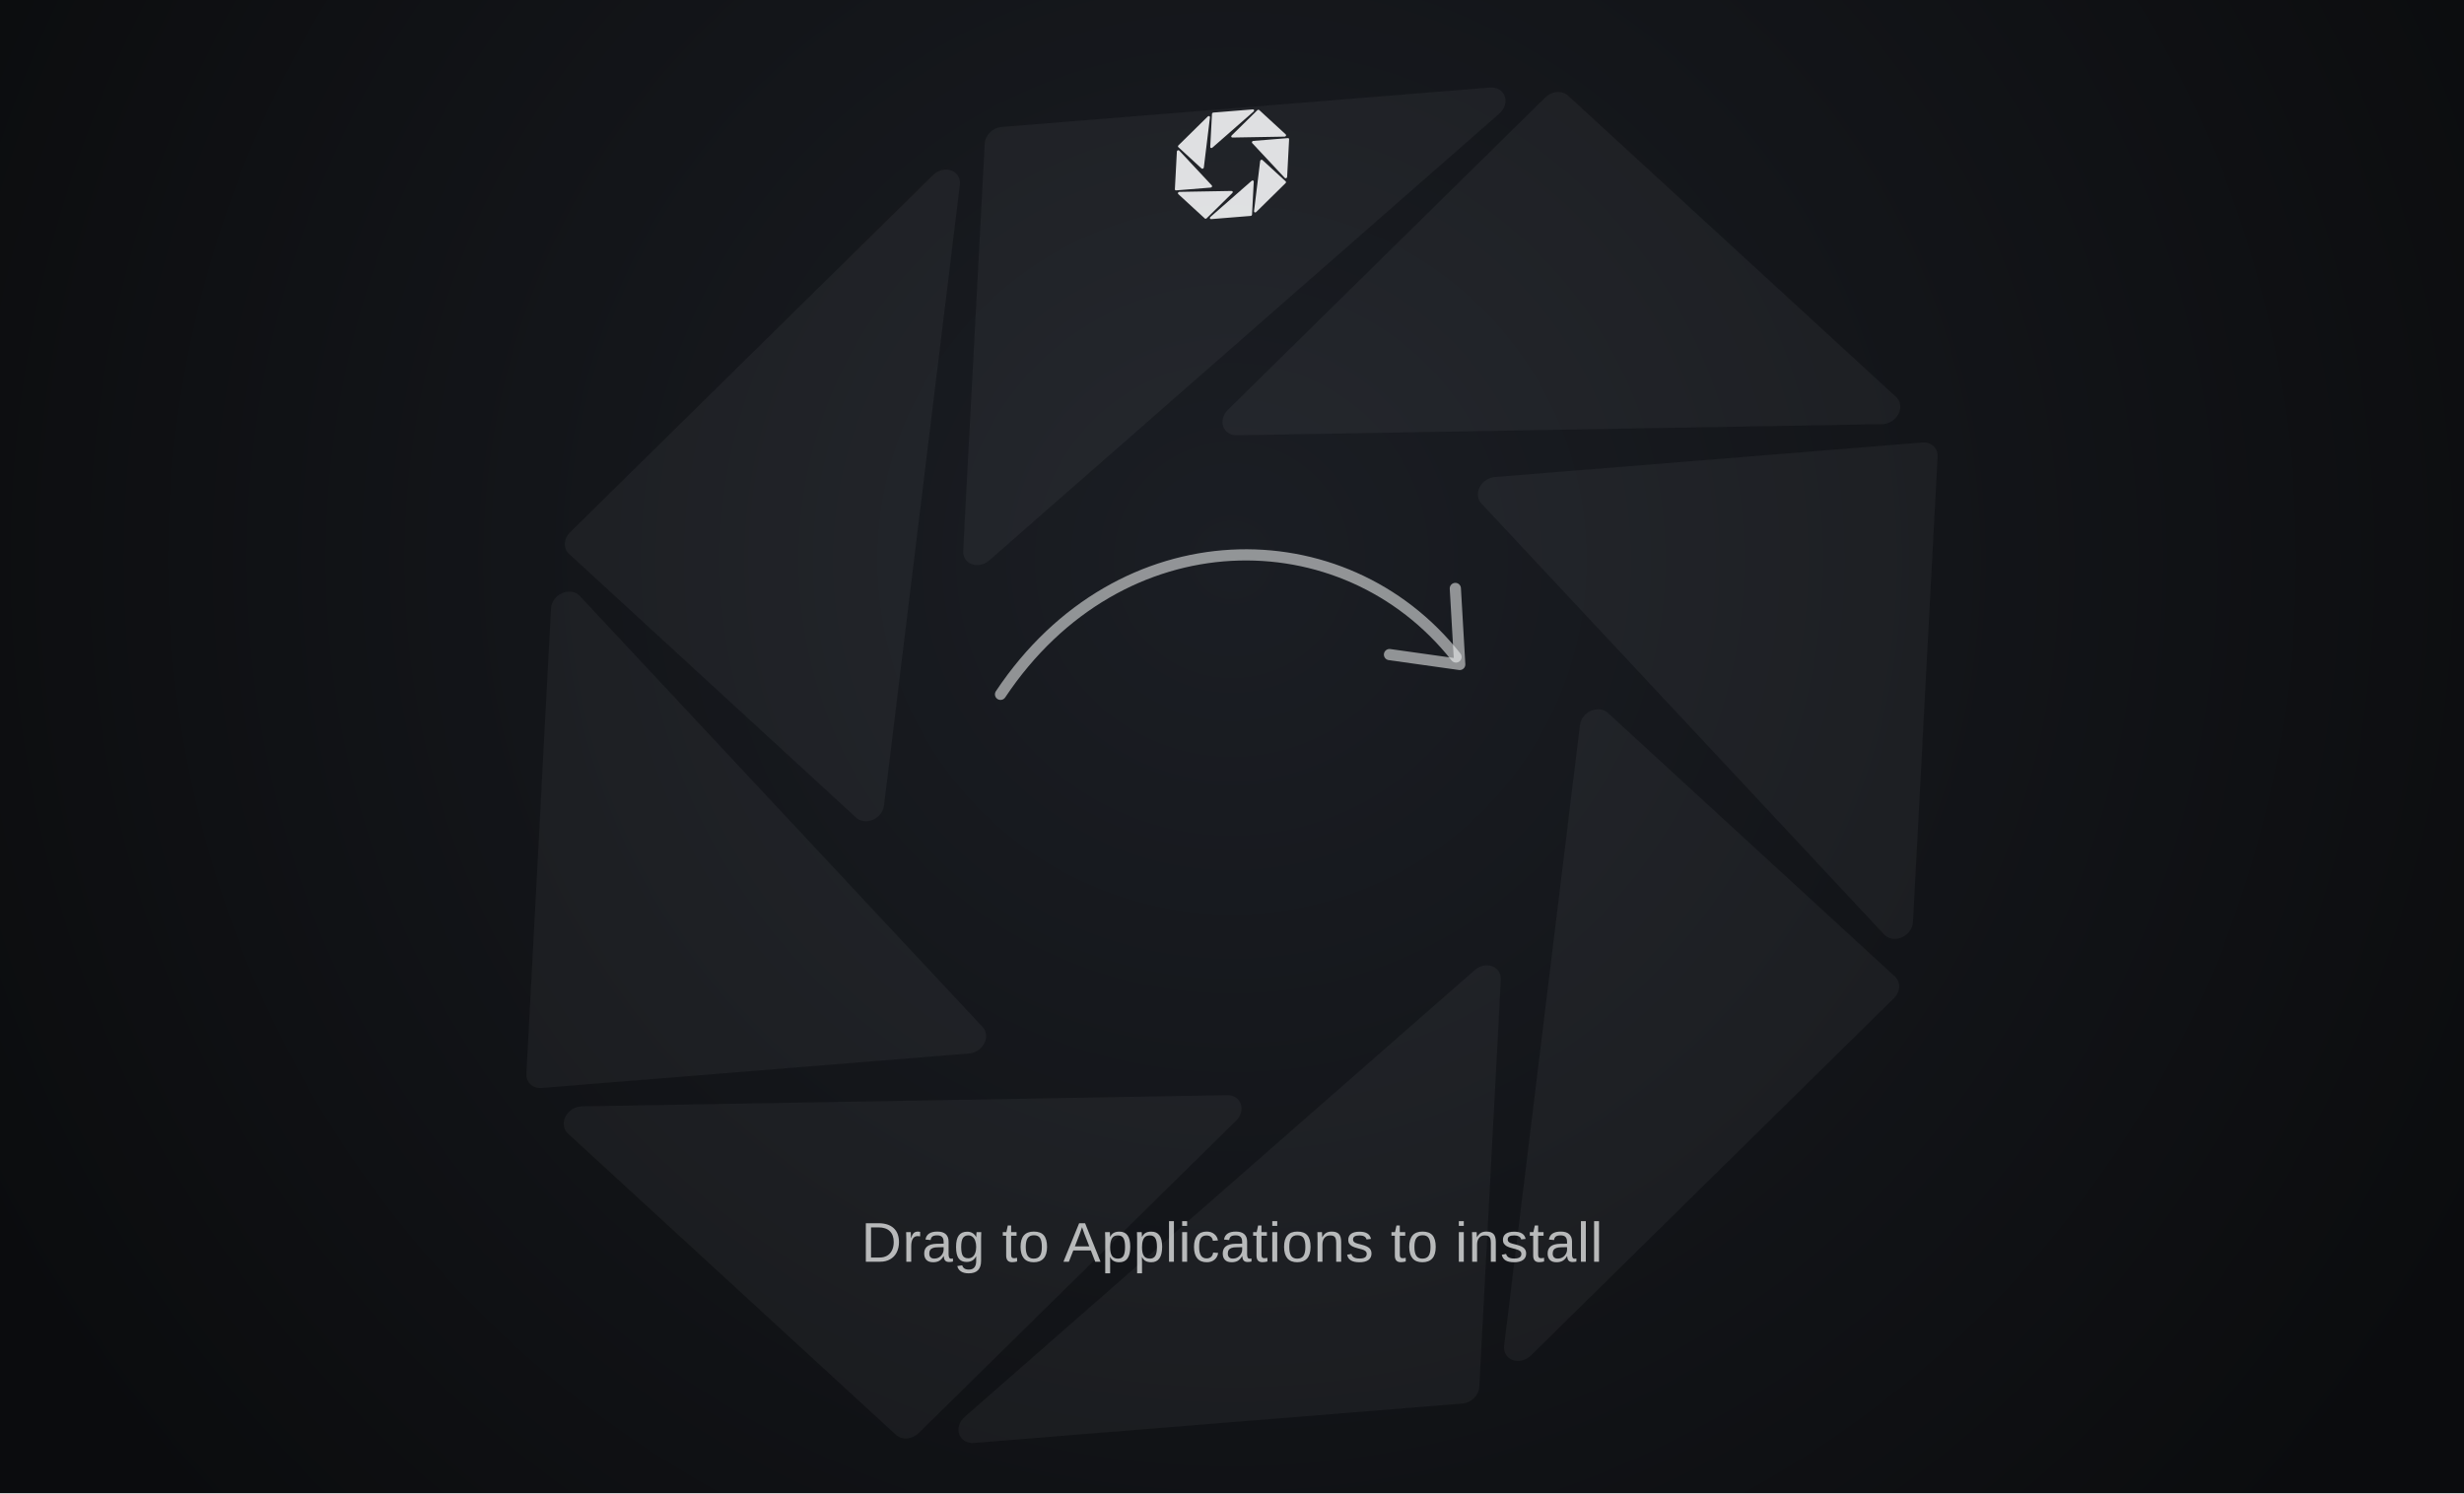
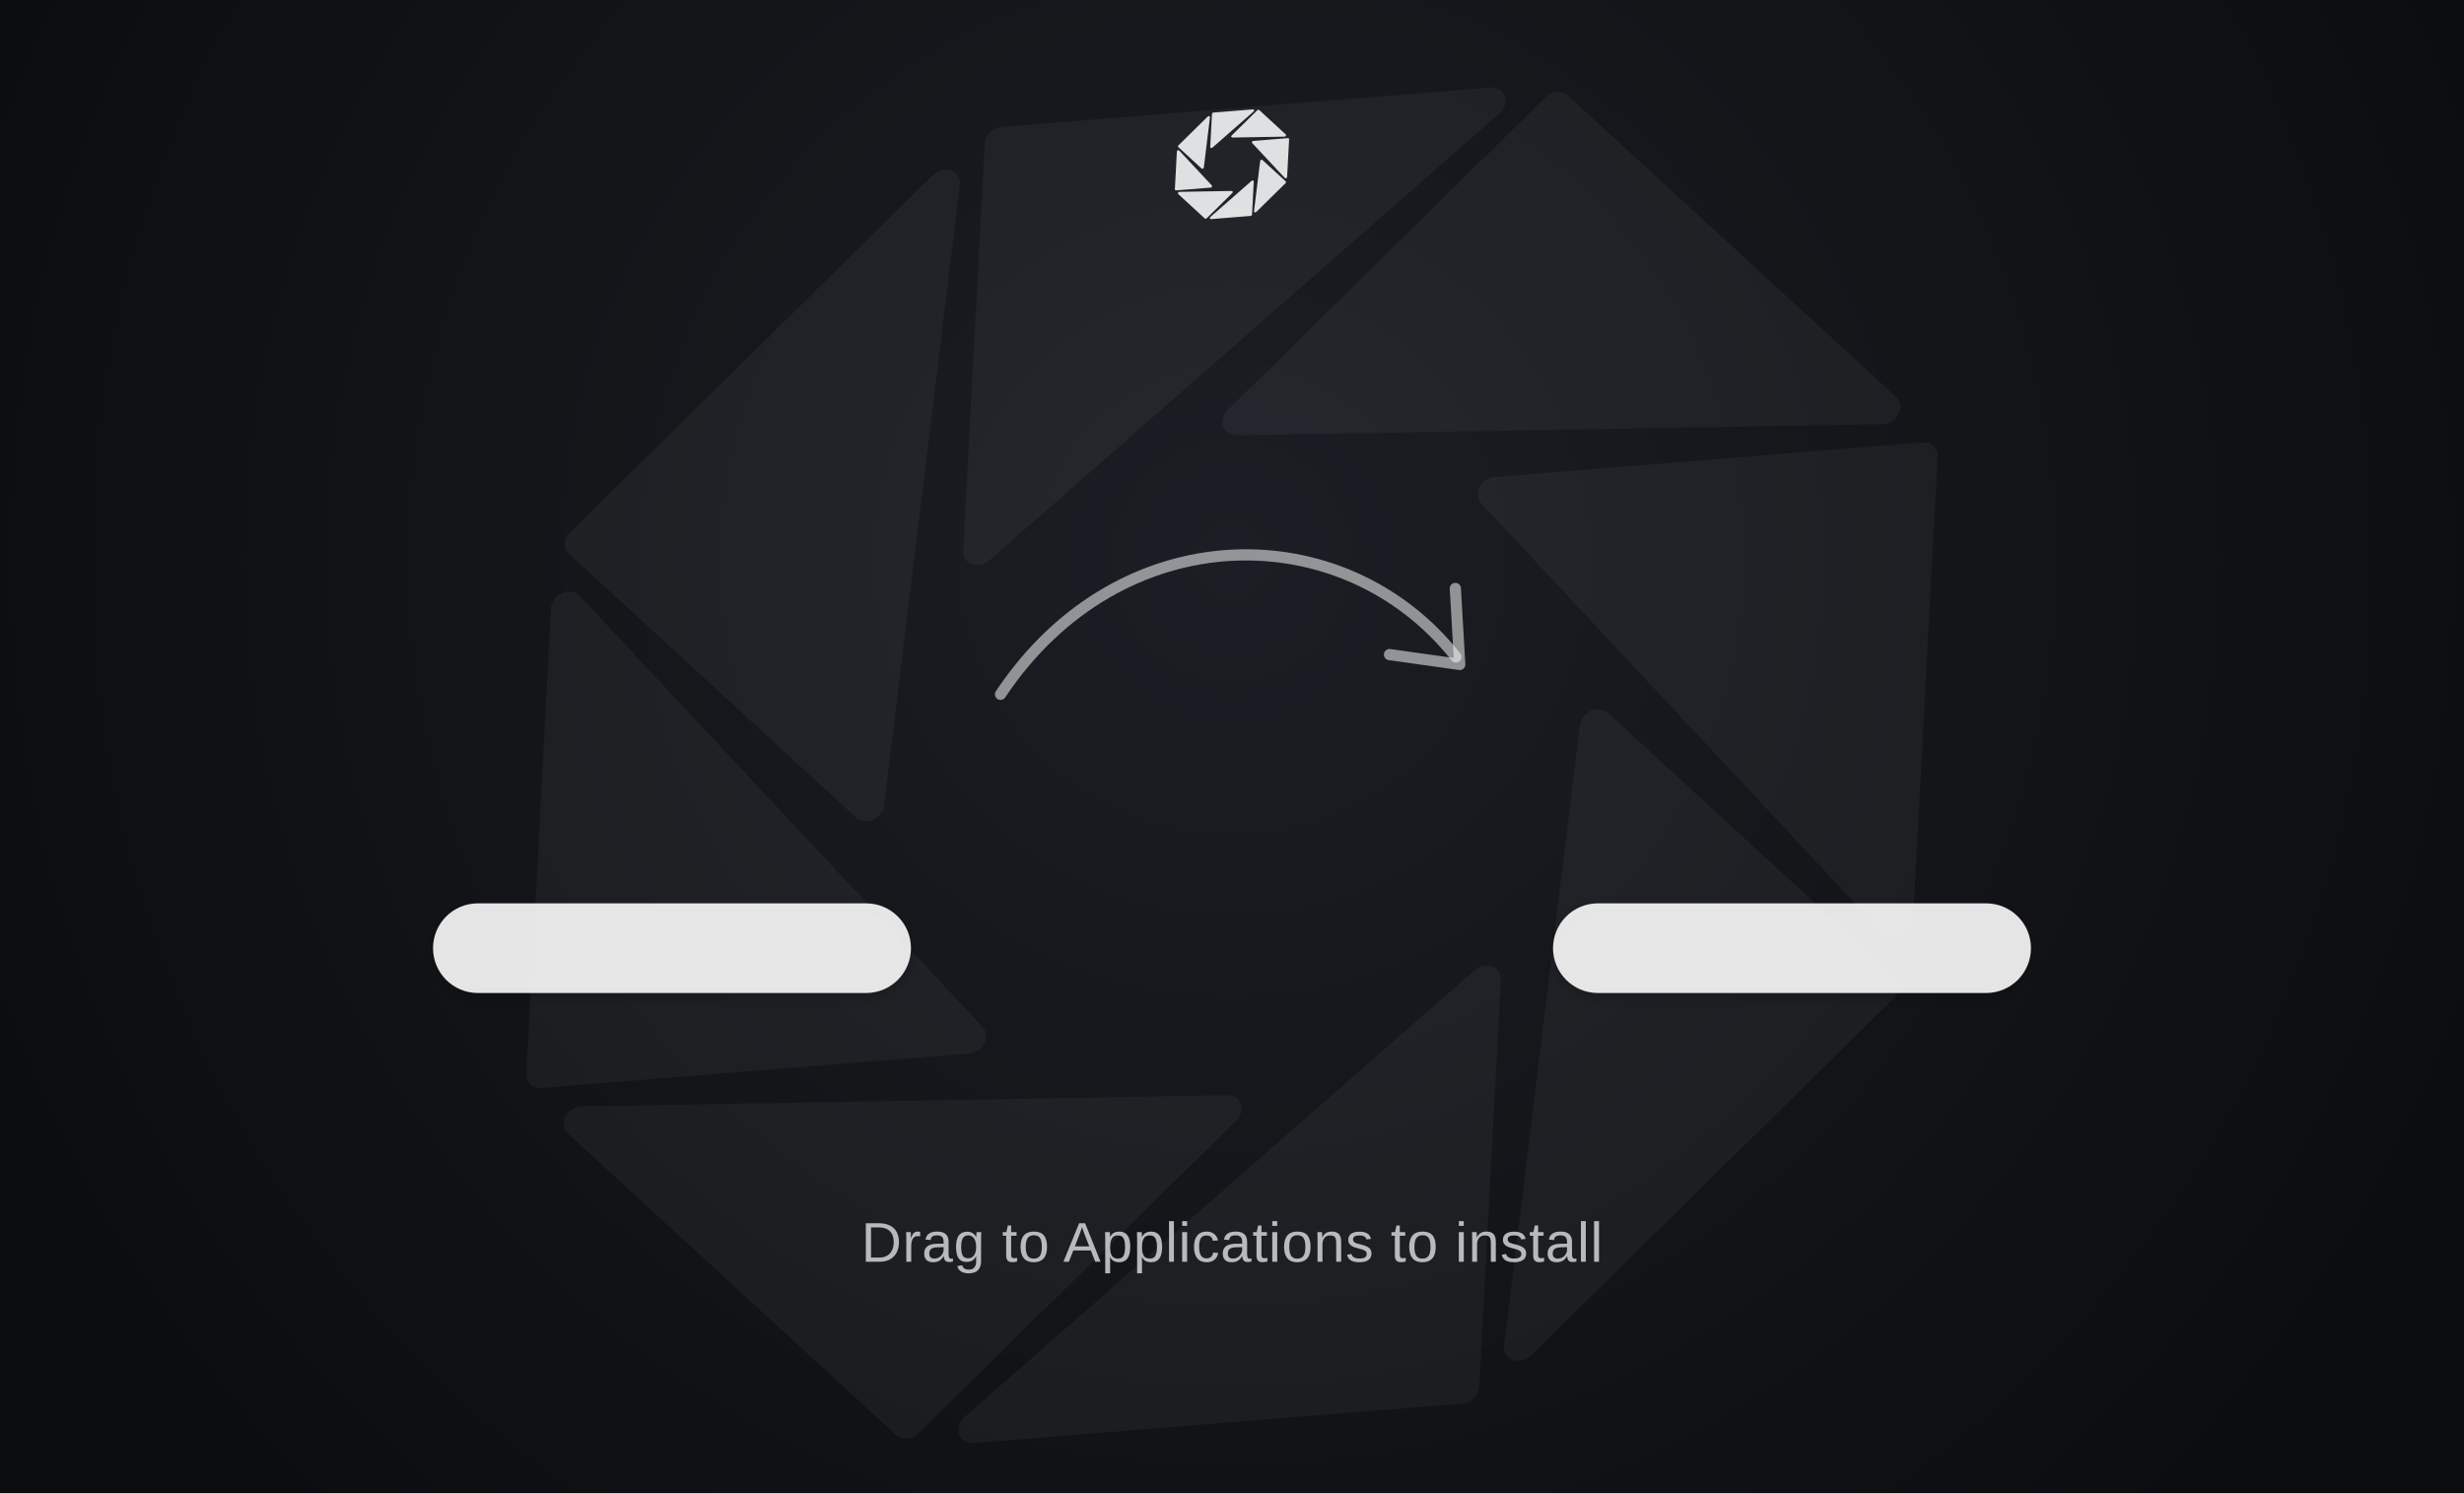
<svg xmlns="http://www.w3.org/2000/svg" width="660" height="400" viewBox="0 0 660 400">
  <defs>
    <radialGradient id="glow" cx="330" cy="150" r="380" gradientUnits="userSpaceOnUse">
      <stop offset="0" stop-color="#1b1e24" />
      <stop offset="1" stop-color="#0b0c0e" />
    </radialGradient>
    <path id="blade" d="M -2.272 -20.936 L 37.062 -21.118 A .975 .975 0 0 0 37.697 -22.831 L 15.328 -42.222 A .975 .975 0 0 0 13.952 -42.123 L -3.014 -22.551 A .975 .975 0 0 0 -2.272 -20.936 Z" />
    <g id="aperture" transform="matrix(1.0461 -0.0134 -0.1278 1.0067 50 50)">
      <use href="#blade" />
      <use href="#blade" transform="rotate(45)" />
      <use href="#blade" transform="rotate(90)" />
      <use href="#blade" transform="rotate(135)" />
      <use href="#blade" transform="rotate(180)" />
      <use href="#blade" transform="rotate(225)" />
      <use href="#blade" transform="rotate(270)" />
      <use href="#blade" transform="rotate(315)" />
    </g>
  </defs>
  <rect width="660" height="400" fill="url(#glow)" />
  <g transform="translate(330 205) scale(4.2) translate(-50 -50)" fill="#f4f5f6" fill-opacity="0.045">
    <use href="#aperture" />
  </g>
  <g transform="translate(330 44) scale(0.34) translate(-50 -50)" fill="#f4f5f6" fill-opacity="0.9">
    <use href="#aperture" />
  </g>
  <g fill="none" stroke="#f4f5f6" stroke-opacity="0.55" stroke-width="3" stroke-linecap="round" stroke-linejoin="round">
    <path d="M 268 186 C 300 138 360 138 390 176" />
    <path d="M 372 178 L 391 178 L 387 158" transform="rotate(8 391 178)" />
  </g>
+   <defs>
+     <filter id="plate-shadow" x="-10%" y="-30%" width="120%" height="180%">
+       <feDropShadow dx="0" dy="1" stdDeviation="2" flood-color="#000" flood-opacity="0.25" />
+     </filter>
+   </defs>
+   <g fill="#ffffff" fill-opacity="0.88" filter="url(#plate-shadow)">
+     <rect x="116" y="242" width="128" height="24" rx="12" />
+     <rect x="416" y="242" width="128" height="24" rx="12" />
+   </g>
  <text x="330" y="338" text-anchor="middle" fill="#f4f5f6" fill-opacity="0.72" font-family="-apple-system, 'SF Pro Text', 'Helvetica Neue', Arial, sans-serif" font-size="15" letter-spacing="0.2">Drag to Applications to install</text>
</svg>
